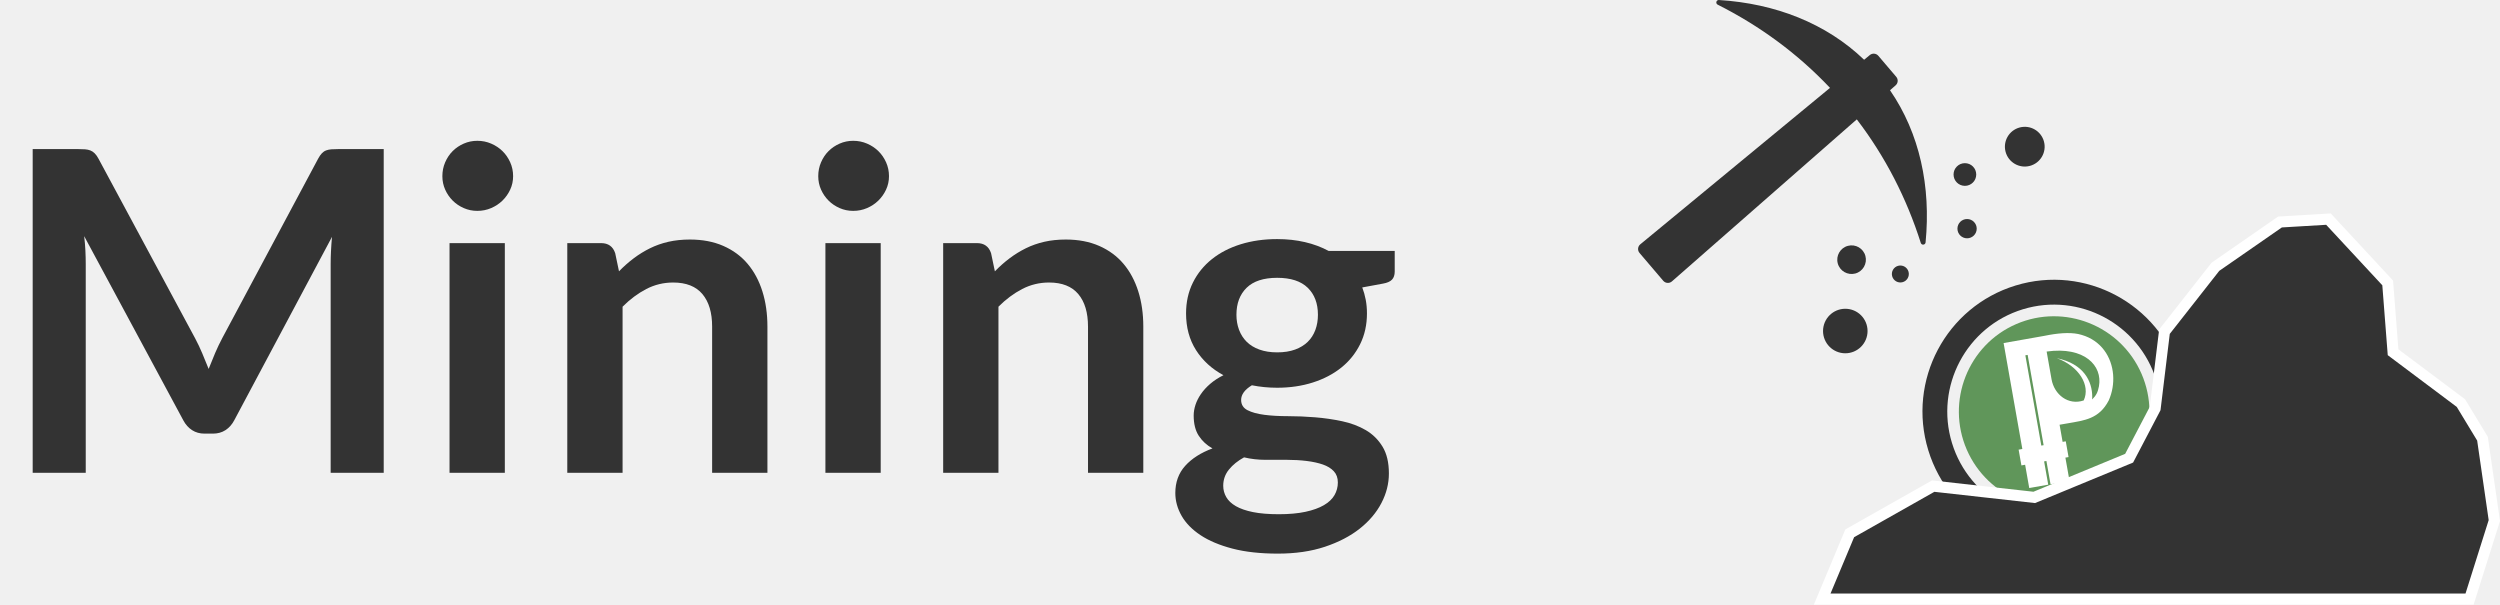
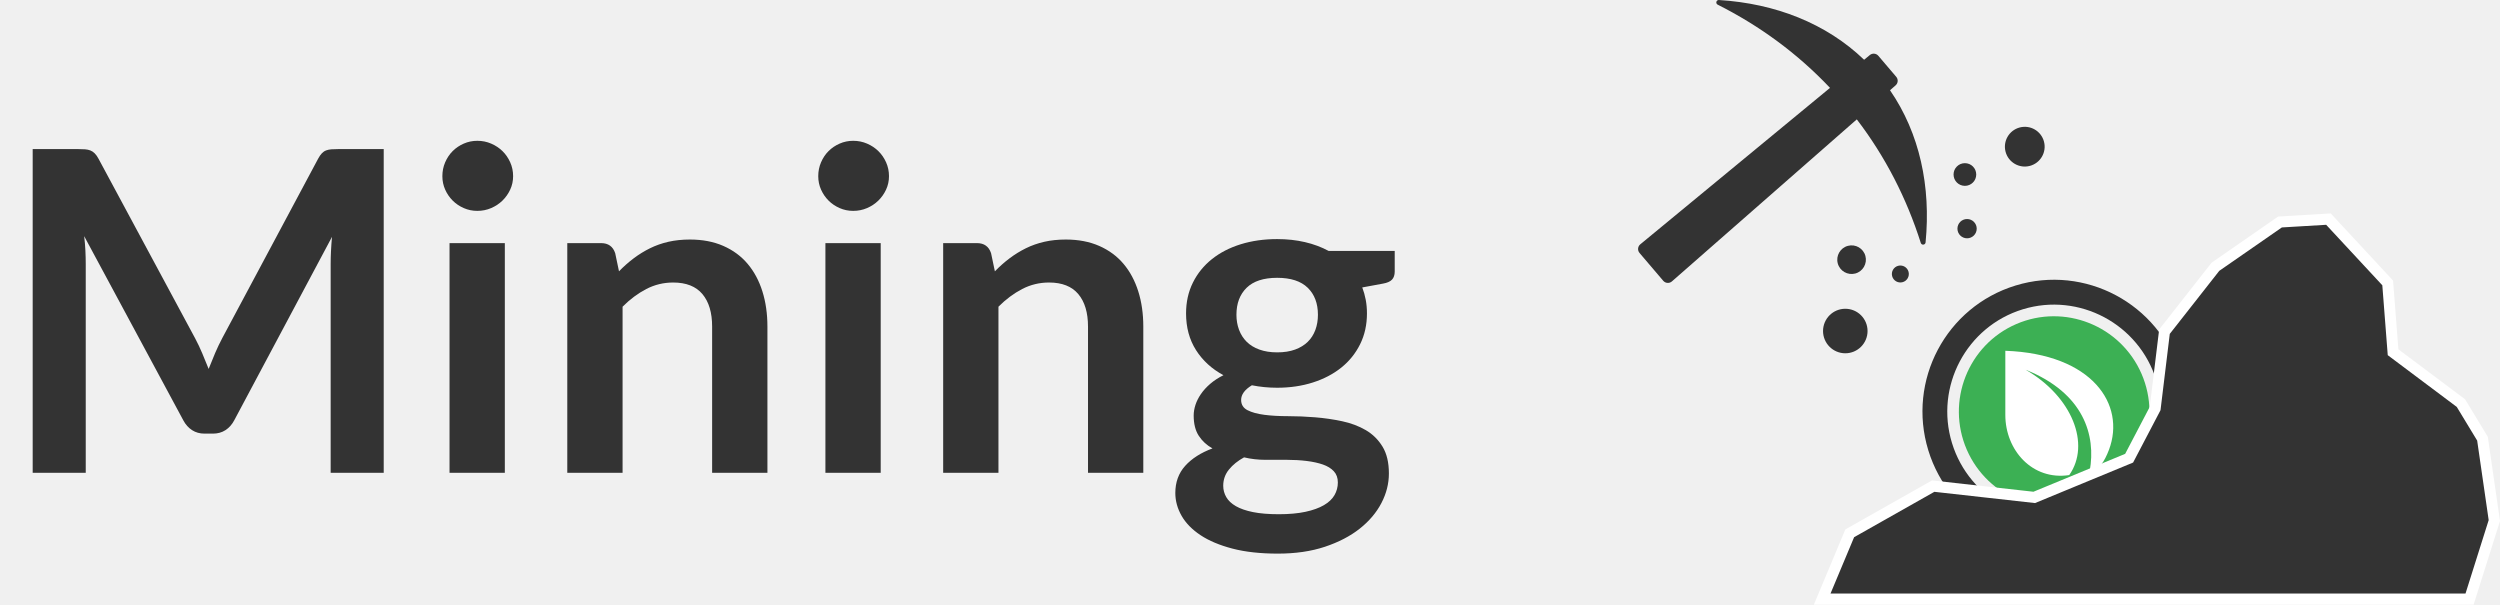
- <svg xmlns="http://www.w3.org/2000/svg" version="1.1" baseProfile="tiny" id="Layer_1" x="0px" y="0px" viewBox="0 0 902.934 218.38" xml:space="preserve">
-   <g>
-     <path fill="#333333" d="M727.965,103.122c-25.11,7.68-39.225,34.31-31.522,59.494c7.698,25.167,34.296,39.351,59.406,31.671   c25.112-7.681,39.225-34.31,31.525-59.482C779.674,109.627,753.077,95.441,727.965,103.122z M753.224,185.704   c-20.352,6.225-41.98-5.3-48.223-25.705c-6.241-20.408,5.238-42.067,25.59-48.292c20.351-6.224,41.982,5.306,48.226,25.716   C785.057,157.825,773.576,179.479,753.224,185.704z" />
-     <path fill="#60965A" d="M728.19,117.054c-17.406,7.544-25.411,27.887-17.85,45.337c7.563,17.451,27.874,25.503,45.28,17.959   c17.406-7.542,25.417-27.868,17.854-45.319C765.91,117.574,745.597,109.512,728.19,117.054z" />
-     <path id="path4934_1_" fill="#FFFFFF" d="M740.164,120.953c-0.648,0.115-1.3,0.242-1.968,0.379l-6.857,1.213l-7.689,1.358   l6.765,38.261l-1.341,0.236l1.006,5.694l1.342-0.236l1.486,8.406l6.854-1.213l-1.484-8.406l0.833-0.146l1.487,8.405l6.857-1.213   l-1.487-8.406l1.14-0.2l-1.007-5.693l-1.14,0.199l-1.094-6.189l2.987-0.514c5.974-1.059,11.281-1.542,14.762-8.253   c1.299-2.91,1.838-6.153,1.587-9.296c-0.513-6.36-4.237-12.322-11.388-14.392C748.75,120.001,744.704,120.162,740.164,120.953   L740.164,120.953z M731.501,128.329l0.834-0.148l3.378,19.107l1.002,5.658l1.386,7.842l-0.835,0.146l-1.387-7.841l-0.999-5.658   L731.501,128.329z M739.192,126.97c13.642-1.915,20.269,5.065,18.889,12.577c-0.396,2.094-0.997,3.313-2.46,4.719   c0.019-0.293,0.037-0.587,0.041-0.881c0.008-5.678-3.022-11.966-12.781-14.019c7.989,2.911,12.23,9.845,9.703,15.261   c-5.599,1.901-10.646-2.131-11.618-7.625L739.192,126.97L739.192,126.97z" />
+ <svg xmlns="http://www.w3.org/2000/svg" version="1.1" id="Layer_1" x="0px" y="0px" viewBox="0 0 902.934 218.38" xml:space="preserve" width="100%" height="100%">
+   <defs id="defs74">
+     <clipPath id="_clip1">
+       <rect id="icon-only" x="0" y="0" width="1024" height="1024" />
+     </clipPath>
+   </defs>
+   <path style="fill:#333333" id="path5" d="m 727.965,103.122 c -25.11,7.68 -39.225,34.31 -31.522,59.494 7.698,25.167 34.296,39.351 59.406,31.671 25.112,-7.681 39.225,-34.31 31.525,-59.482 -7.7,-25.178 -34.297,-39.364 -59.409,-31.683 z m 25.259,82.582 c -20.352,6.225 -41.98,-5.3 -48.223,-25.705 -6.241,-20.408 5.238,-42.067 25.59,-48.292 20.351,-6.224 41.982,5.306 48.226,25.716 6.24,20.402 -5.241,42.056 -25.593,48.281 z" />
+   <path style="fill:#3cb054;fill-opacity:1" id="path7" d="m 728.19,117.054 c -17.406,7.544 -25.411,27.887 -17.85,45.337 7.563,17.451 27.874,25.503 45.28,17.959 17.406,-7.542 25.417,-27.868 17.854,-45.319 -7.564,-17.457 -27.877,-25.519 -45.284,-17.977 z" />
+   <path fill="#333333" d="M600.717,101.41l-8.561-10.045c-0.788-0.924-0.676-2.313,0.246-3.1l68.548-56.527  C649.202,19.309,635.514,9.3,620.373,1.68c-0.376-0.19-0.569-0.617-0.454-1.025c0.109-0.406,0.49-0.679,0.911-0.652  c20.337,1.262,38.727,8.404,52.439,21.58l2.032-1.677c0.925-0.788,2.312-0.675,3.101,0.247l6.468,7.589  c0.789,0.926,0.679,2.313-0.244,3.101l-2,1.753c10.721,15.582,14.807,34.781,12.842,54.96c-0.041,0.42-0.369,0.753-0.79,0.798  c-0.42,0.044-0.813-0.212-0.94-0.614c-5.103-16.076-12.771-31.109-23.111-44.628l-66.806,58.547  C602.895,102.444,601.508,102.333,600.717,101.41z" id="path10" />
+   <g id="g12">
+     <path fill="#333333" d="M729.434,46.049c3.83-1.027,7.766,1.241,8.792,5.07c1.028,3.824-1.243,7.761-5.067,8.79   c-3.828,1.028-7.765-1.241-8.794-5.07C723.34,51.012,725.61,47.077,729.434,46.049z" id="path14" />
+     <circle fill="#333333" cx="710.455" cy="82.587" r="3.482" id="circle16" />
+     <circle fill="#333333" cx="709.668" cy="63.027" r="4.097" id="circle18" />
+     <path fill="#333333" d="M683.398,99.754c-0.435-1.633,0.531-3.313,2.166-3.753c1.634-0.438,3.313,0.532,3.752,2.164   c0.441,1.637-0.529,3.314-2.165,3.754C685.522,102.358,683.839,101.388,683.398,99.754z" id="path20" />
+     <circle fill="#333333" cx="666.472" cy="119.557" r="8.039" id="circle22" />
+     <path fill="#333333" d="M667.402,88.795c2.756-0.738,5.593,0.896,6.333,3.652c0.74,2.758-0.895,5.595-3.649,6.335   c-2.761,0.739-5.597-0.895-6.338-3.652C663.009,92.372,664.646,89.537,667.402,88.795z" id="path24" />
  </g>
-   <path fill="#333333" d="M600.717,101.41l-8.561-10.045c-0.788-0.924-0.676-2.313,0.246-3.1l68.548-56.527  C649.202,19.309,635.514,9.3,620.373,1.68c-0.376-0.19-0.569-0.617-0.454-1.025c0.109-0.406,0.49-0.679,0.911-0.652  c20.337,1.262,38.727,8.404,52.439,21.58l2.032-1.677c0.925-0.788,2.312-0.675,3.101,0.247l6.468,7.589  c0.789,0.926,0.679,2.313-0.244,3.101l-2,1.753c10.721,15.582,14.807,34.781,12.842,54.96c-0.041,0.42-0.369,0.753-0.79,0.798  c-0.42,0.044-0.813-0.212-0.94-0.614c-5.103-16.076-12.771-31.109-23.111-44.628l-66.806,58.547  C602.895,102.444,601.508,102.333,600.717,101.41z" />
-   <g>
-     <path fill="#333333" d="M729.434,46.049c3.83-1.027,7.766,1.241,8.792,5.07c1.028,3.824-1.243,7.761-5.067,8.79   c-3.828,1.028-7.765-1.241-8.794-5.07C723.34,51.012,725.61,47.077,729.434,46.049z" />
-     <circle fill="#333333" cx="710.455" cy="82.587" r="3.482" />
-     <circle fill="#333333" cx="709.668" cy="63.027" r="4.097" />
-     <path fill="#333333" d="M683.398,99.754c-0.435-1.633,0.531-3.313,2.166-3.753c1.634-0.438,3.313,0.532,3.752,2.164   c0.441,1.637-0.529,3.314-2.165,3.754C685.522,102.358,683.839,101.388,683.398,99.754z" />
-     <circle fill="#333333" cx="666.472" cy="119.557" r="8.039" />
-     <path fill="#333333" d="M667.402,88.795c2.756-0.738,5.593,0.896,6.333,3.652c0.74,2.758-0.895,5.595-3.649,6.335   c-2.761,0.739-5.597-0.895-6.338-3.652C663.009,92.372,664.646,89.537,667.402,88.795z" />
+   <polygon fill="#333333" stroke="#FFFFFF" stroke-width="4" stroke-miterlimit="10" points="841.005,216.38 658.124,216.38   668.077,192.616 698.224,175.572 734.719,179.649 768.985,165.491 778.379,147.546 781.747,119.797 800.157,96.347 823.47,80.182   840.974,79.14 862.368,102.182 864.313,127.221 888.827,145.6 896.609,158.44 900.889,188.013 891.94,216.38 841.005,216.38 " id="polygon26" />
+   <g id="g28">
+     <path fill="#333333" d="M73.054,127.628c0.781,1.86,1.549,3.734,2.304,5.62c0.754-1.94,1.537-3.854,2.345-5.741   c0.809-1.886,1.67-3.692,2.588-5.417l34.606-64.766c0.431-0.809,0.875-1.456,1.334-1.941c0.458-0.485,0.97-0.835,1.537-1.051   c0.566-0.215,1.199-0.35,1.9-0.404c0.7-0.053,1.536-0.081,2.507-0.081h16.414v116.918h-19.163v-75.52   c0-1.401,0.041-2.938,0.122-4.609c0.081-1.67,0.202-3.368,0.364-5.094l-35.334,66.303c-0.809,1.51-1.86,2.682-3.153,3.518   c-1.294,0.836-2.804,1.252-4.528,1.252h-2.992c-1.726,0-3.234-0.416-4.528-1.252c-1.293-0.836-2.345-2.008-3.153-3.518   L30.402,85.299c0.214,1.779,0.364,3.518,0.444,5.215c0.081,1.698,0.122,3.275,0.122,4.73v75.52H11.805V53.846h16.414   c0.97,0,1.805,0.028,2.506,0.081c0.7,0.054,1.334,0.189,1.9,0.404c0.566,0.216,1.092,0.566,1.577,1.051   c0.485,0.485,0.942,1.132,1.375,1.941l34.93,64.928C71.423,123.977,72.272,125.769,73.054,127.628z" id="path30" />
+     <path fill="#333333" d="M185.323,63.63c0,1.726-0.351,3.343-1.051,4.852c-0.701,1.51-1.631,2.83-2.79,3.962   c-1.16,1.132-2.521,2.035-4.083,2.708c-1.564,0.675-3.234,1.011-5.013,1.011c-1.726,0-3.355-0.336-4.892-1.011   c-1.536-0.673-2.87-1.577-4.002-2.708c-1.132-1.132-2.035-2.452-2.708-3.962c-0.675-1.509-1.011-3.126-1.011-4.852   c0-1.779,0.336-3.449,1.011-5.013c0.673-1.563,1.577-2.911,2.708-4.043c1.132-1.132,2.466-2.034,4.002-2.708   c1.537-0.673,3.166-1.011,4.892-1.011c1.779,0,3.449,0.337,5.013,1.011c1.563,0.675,2.923,1.577,4.083,2.708   c1.159,1.132,2.088,2.48,2.79,4.043C184.972,60.181,185.323,61.851,185.323,63.63z M182.331,87.806v82.958h-19.972V87.806H182.331z   " id="path32" />
+     <path fill="#333333" d="M204.889,170.765V87.806h12.209c2.587,0,4.286,1.213,5.094,3.639l1.375,6.549   c1.67-1.725,3.437-3.288,5.296-4.69c1.86-1.401,3.827-2.614,5.903-3.638c2.074-1.023,4.298-1.806,6.67-2.345   c2.372-0.538,4.959-0.809,7.762-0.809c4.528,0,8.543,0.768,12.048,2.305c3.503,1.536,6.428,3.693,8.773,6.468   c2.345,2.777,4.124,6.092,5.336,9.946c1.213,3.854,1.819,8.099,1.819,12.735v52.799h-19.972v-52.799   c0-5.066-1.172-8.988-3.517-11.765c-2.345-2.776-5.862-4.164-10.552-4.164c-3.45,0-6.685,0.782-9.703,2.345   c-3.02,1.564-5.876,3.693-8.571,6.388v59.995H204.889z" id="path34" />
+     <path fill="#333333" d="M321.08,63.63c0,1.726-0.351,3.343-1.051,4.852c-0.701,1.51-1.631,2.83-2.79,3.962   c-1.16,1.132-2.521,2.035-4.083,2.708c-1.564,0.675-3.234,1.011-5.013,1.011c-1.726,0-3.355-0.336-4.892-1.011   c-1.536-0.673-2.87-1.577-4.002-2.708c-1.132-1.132-2.035-2.452-2.708-3.962c-0.675-1.509-1.011-3.126-1.011-4.852   c0-1.779,0.336-3.449,1.011-5.013c0.673-1.563,1.577-2.911,2.708-4.043c1.132-1.132,2.466-2.034,4.002-2.708   c1.537-0.673,3.166-1.011,4.892-1.011c1.779,0,3.449,0.337,5.013,1.011c1.563,0.675,2.923,1.577,4.083,2.708   c1.159,1.132,2.088,2.48,2.79,4.043C320.729,60.181,321.08,61.851,321.08,63.63z M318.088,87.806v82.958h-19.972V87.806H318.088z" id="path36" />
+     <path fill="#333333" d="M340.646,170.765V87.806h12.209c2.587,0,4.286,1.213,5.094,3.639l1.375,6.549   c1.67-1.725,3.437-3.288,5.296-4.69c1.86-1.401,3.827-2.614,5.903-3.638c2.074-1.023,4.298-1.806,6.67-2.345   c2.372-0.538,4.959-0.809,7.762-0.809c4.528,0,8.543,0.768,12.048,2.305c3.503,1.536,6.428,3.693,8.774,6.468   c2.344,2.777,4.123,6.092,5.336,9.946c1.213,3.854,1.818,8.099,1.818,12.735v52.799h-19.971v-52.799   c0-5.066-1.172-8.988-3.518-11.765c-2.345-2.776-5.862-4.164-10.551-4.164c-3.45,0-6.685,0.782-9.703,2.345   c-3.02,1.564-5.876,3.693-8.571,6.388v59.995H340.646z" id="path38" />
+     <path fill="#333333" d="M461.284,86.351c3.559,0,6.9,0.364,10.027,1.092c3.125,0.728,5.982,1.792,8.57,3.194h23.854v7.438   c0,1.241-0.324,2.211-0.971,2.911c-0.646,0.701-1.752,1.186-3.314,1.455l-7.439,1.375c0.537,1.402,0.957,2.884,1.254,4.447   c0.295,1.564,0.443,3.208,0.443,4.933c0,4.097-0.822,7.802-2.465,11.118c-1.646,3.315-3.91,6.133-6.793,8.449   c-2.885,2.318-6.307,4.111-10.27,5.377c-3.961,1.268-8.26,1.901-12.896,1.901c-3.127,0-6.172-0.296-9.137-0.89   c-2.586,1.576-3.881,3.341-3.881,5.294c0,1.684,0.77,2.92,2.305,3.707c1.537,0.787,3.559,1.342,6.064,1.668s5.35,0.488,8.531,0.488   c3.18,0,6.439,0.137,9.783,0.406c3.342,0.27,6.602,0.744,9.783,1.42c3.18,0.676,6.023,1.744,8.531,3.205   c2.506,1.459,4.527,3.447,6.063,5.963c1.537,2.514,2.305,5.746,2.305,9.691c0,3.678-0.902,7.248-2.709,10.709   s-4.42,6.543-7.842,9.248c-3.424,2.703-7.615,4.879-12.574,6.531c-4.959,1.648-10.619,2.473-16.979,2.473   c-6.307,0-11.779-0.605-16.414-1.818c-4.637-1.213-8.479-2.83-11.523-4.852s-5.322-4.354-6.832-6.994   c-1.51-2.643-2.264-5.391-2.264-8.248c0-3.881,1.186-7.143,3.559-9.783c2.371-2.641,5.658-4.742,9.863-6.307   c-2.049-1.133-3.693-2.641-4.932-4.529c-1.24-1.885-1.859-4.338-1.859-7.357c0-1.238,0.215-2.52,0.646-3.84   c0.43-1.32,1.092-2.629,1.98-3.922c0.891-1.293,2.008-2.519,3.355-3.679c1.348-1.158,2.938-2.195,4.771-3.113   c-4.205-2.264-7.508-5.282-9.906-9.056c-2.398-3.772-3.598-8.193-3.598-13.26c0-4.096,0.822-7.803,2.467-11.118   c1.643-3.315,3.934-6.145,6.873-8.49c2.938-2.345,6.414-4.136,10.43-5.377C452.161,86.971,456.54,86.351,461.284,86.351z    M483.196,174.249c0-1.652-0.484-3-1.455-4.045c-0.971-1.047-2.291-1.857-3.961-2.436c-1.672-0.578-3.627-1.004-5.863-1.279   s-4.607-0.414-7.115-0.414c-2.506,0-5.094,0-7.762,0s-5.242-0.295-7.723-0.889c-2.264,1.24-4.082,2.709-5.457,4.406   s-2.063,3.65-2.063,5.861c0,1.457,0.365,2.816,1.092,4.084c0.729,1.266,1.887,2.357,3.477,3.275   c1.59,0.916,3.652,1.629,6.186,2.143c2.533,0.512,5.633,0.768,9.299,0.768c3.721,0,6.926-0.289,9.623-0.867   c2.693-0.578,4.918-1.375,6.67-2.395c1.752-1.018,3.031-2.229,3.84-3.631C482.792,177.425,483.196,175.897,483.196,174.249z    M461.284,127.264c2.48,0,4.637-0.336,6.469-1.011c1.832-0.673,3.355-1.603,4.568-2.79c1.213-1.185,2.129-2.614,2.75-4.285   c0.619-1.67,0.93-3.503,0.93-5.499c0-4.096-1.227-7.344-3.68-9.743c-2.453-2.398-6.133-3.598-11.037-3.598s-8.584,1.2-11.037,3.598   c-2.453,2.399-3.678,5.647-3.678,9.743c0,1.94,0.309,3.747,0.93,5.417c0.619,1.671,1.537,3.113,2.748,4.326   c1.213,1.213,2.75,2.157,4.609,2.83C456.715,126.928,458.858,127.264,461.284,127.264z" id="path40" />
  </g>
-   <polygon fill="#333333" stroke="#FFFFFF" stroke-width="4" stroke-miterlimit="10" points="841.005,216.38 658.124,216.38   668.077,192.616 698.224,175.572 734.719,179.649 768.985,165.491 778.379,147.546 781.747,119.797 800.157,96.347 823.47,80.182   840.974,79.14 862.368,102.182 864.313,127.221 888.827,145.6 896.609,158.44 900.889,188.013 891.94,216.38 841.005,216.38 " />
-   <g>
-     <path fill="#333333" d="M73.054,127.628c0.781,1.86,1.549,3.734,2.304,5.62c0.754-1.94,1.537-3.854,2.345-5.741   c0.809-1.886,1.67-3.692,2.588-5.417l34.606-64.766c0.431-0.809,0.875-1.456,1.334-1.941c0.458-0.485,0.97-0.835,1.537-1.051   c0.566-0.215,1.199-0.35,1.9-0.404c0.7-0.053,1.536-0.081,2.507-0.081h16.414v116.918h-19.163v-75.52   c0-1.401,0.041-2.938,0.122-4.609c0.081-1.67,0.202-3.368,0.364-5.094l-35.334,66.303c-0.809,1.51-1.86,2.682-3.153,3.518   c-1.294,0.836-2.804,1.252-4.528,1.252h-2.992c-1.726,0-3.234-0.416-4.528-1.252c-1.293-0.836-2.345-2.008-3.153-3.518   L30.402,85.299c0.214,1.779,0.364,3.518,0.444,5.215c0.081,1.698,0.122,3.275,0.122,4.73v75.52H11.805V53.846h16.414   c0.97,0,1.805,0.028,2.506,0.081c0.7,0.054,1.334,0.189,1.9,0.404c0.566,0.216,1.092,0.566,1.577,1.051   c0.485,0.485,0.942,1.132,1.375,1.941l34.93,64.928C71.423,123.977,72.272,125.769,73.054,127.628z" />
-     <path fill="#333333" d="M185.323,63.63c0,1.726-0.351,3.343-1.051,4.852c-0.701,1.51-1.631,2.83-2.79,3.962   c-1.16,1.132-2.521,2.035-4.083,2.708c-1.564,0.675-3.234,1.011-5.013,1.011c-1.726,0-3.355-0.336-4.892-1.011   c-1.536-0.673-2.87-1.577-4.002-2.708c-1.132-1.132-2.035-2.452-2.708-3.962c-0.675-1.509-1.011-3.126-1.011-4.852   c0-1.779,0.336-3.449,1.011-5.013c0.673-1.563,1.577-2.911,2.708-4.043c1.132-1.132,2.466-2.034,4.002-2.708   c1.537-0.673,3.166-1.011,4.892-1.011c1.779,0,3.449,0.337,5.013,1.011c1.563,0.675,2.923,1.577,4.083,2.708   c1.159,1.132,2.088,2.48,2.79,4.043C184.972,60.181,185.323,61.851,185.323,63.63z M182.331,87.806v82.958h-19.972V87.806H182.331z   " />
-     <path fill="#333333" d="M204.889,170.765V87.806h12.209c2.587,0,4.286,1.213,5.094,3.639l1.375,6.549   c1.67-1.725,3.437-3.288,5.296-4.69c1.86-1.401,3.827-2.614,5.903-3.638c2.074-1.023,4.298-1.806,6.67-2.345   c2.372-0.538,4.959-0.809,7.762-0.809c4.528,0,8.543,0.768,12.048,2.305c3.503,1.536,6.428,3.693,8.773,6.468   c2.345,2.777,4.124,6.092,5.336,9.946c1.213,3.854,1.819,8.099,1.819,12.735v52.799h-19.972v-52.799   c0-5.066-1.172-8.988-3.517-11.765c-2.345-2.776-5.862-4.164-10.552-4.164c-3.45,0-6.685,0.782-9.703,2.345   c-3.02,1.564-5.876,3.693-8.571,6.388v59.995H204.889z" />
-     <path fill="#333333" d="M321.08,63.63c0,1.726-0.351,3.343-1.051,4.852c-0.701,1.51-1.631,2.83-2.79,3.962   c-1.16,1.132-2.521,2.035-4.083,2.708c-1.564,0.675-3.234,1.011-5.013,1.011c-1.726,0-3.355-0.336-4.892-1.011   c-1.536-0.673-2.87-1.577-4.002-2.708c-1.132-1.132-2.035-2.452-2.708-3.962c-0.675-1.509-1.011-3.126-1.011-4.852   c0-1.779,0.336-3.449,1.011-5.013c0.673-1.563,1.577-2.911,2.708-4.043c1.132-1.132,2.466-2.034,4.002-2.708   c1.537-0.673,3.166-1.011,4.892-1.011c1.779,0,3.449,0.337,5.013,1.011c1.563,0.675,2.923,1.577,4.083,2.708   c1.159,1.132,2.088,2.48,2.79,4.043C320.729,60.181,321.08,61.851,321.08,63.63z M318.088,87.806v82.958h-19.972V87.806H318.088z" />
-     <path fill="#333333" d="M340.646,170.765V87.806h12.209c2.587,0,4.286,1.213,5.094,3.639l1.375,6.549   c1.67-1.725,3.437-3.288,5.296-4.69c1.86-1.401,3.827-2.614,5.903-3.638c2.074-1.023,4.298-1.806,6.67-2.345   c2.372-0.538,4.959-0.809,7.762-0.809c4.528,0,8.543,0.768,12.048,2.305c3.503,1.536,6.428,3.693,8.774,6.468   c2.344,2.777,4.123,6.092,5.336,9.946c1.213,3.854,1.818,8.099,1.818,12.735v52.799h-19.971v-52.799   c0-5.066-1.172-8.988-3.518-11.765c-2.345-2.776-5.862-4.164-10.551-4.164c-3.45,0-6.685,0.782-9.703,2.345   c-3.02,1.564-5.876,3.693-8.571,6.388v59.995H340.646z" />
-     <path fill="#333333" d="M461.284,86.351c3.559,0,6.9,0.364,10.027,1.092c3.125,0.728,5.982,1.792,8.57,3.194h23.854v7.438   c0,1.241-0.324,2.211-0.971,2.911c-0.646,0.701-1.752,1.186-3.314,1.455l-7.439,1.375c0.537,1.402,0.957,2.884,1.254,4.447   c0.295,1.564,0.443,3.208,0.443,4.933c0,4.097-0.822,7.802-2.465,11.118c-1.646,3.315-3.91,6.133-6.793,8.449   c-2.885,2.318-6.307,4.111-10.27,5.377c-3.961,1.268-8.26,1.901-12.896,1.901c-3.127,0-6.172-0.296-9.137-0.89   c-2.586,1.576-3.881,3.341-3.881,5.294c0,1.684,0.77,2.92,2.305,3.707c1.537,0.787,3.559,1.342,6.064,1.668s5.35,0.488,8.531,0.488   c3.18,0,6.439,0.137,9.783,0.406c3.342,0.27,6.602,0.744,9.783,1.42c3.18,0.676,6.023,1.744,8.531,3.205   c2.506,1.459,4.527,3.447,6.063,5.963c1.537,2.514,2.305,5.746,2.305,9.691c0,3.678-0.902,7.248-2.709,10.709   s-4.42,6.543-7.842,9.248c-3.424,2.703-7.615,4.879-12.574,6.531c-4.959,1.648-10.619,2.473-16.979,2.473   c-6.307,0-11.779-0.605-16.414-1.818c-4.637-1.213-8.479-2.83-11.523-4.852s-5.322-4.354-6.832-6.994   c-1.51-2.643-2.264-5.391-2.264-8.248c0-3.881,1.186-7.143,3.559-9.783c2.371-2.641,5.658-4.742,9.863-6.307   c-2.049-1.133-3.693-2.641-4.932-4.529c-1.24-1.885-1.859-4.338-1.859-7.357c0-1.238,0.215-2.52,0.646-3.84   c0.43-1.32,1.092-2.629,1.98-3.922c0.891-1.293,2.008-2.519,3.355-3.679c1.348-1.158,2.938-2.195,4.771-3.113   c-4.205-2.264-7.508-5.282-9.906-9.056c-2.398-3.772-3.598-8.193-3.598-13.26c0-4.096,0.822-7.803,2.467-11.118   c1.643-3.315,3.934-6.145,6.873-8.49c2.938-2.345,6.414-4.136,10.43-5.377C452.161,86.971,456.54,86.351,461.284,86.351z    M483.196,174.249c0-1.652-0.484-3-1.455-4.045c-0.971-1.047-2.291-1.857-3.961-2.436c-1.672-0.578-3.627-1.004-5.863-1.279   s-4.607-0.414-7.115-0.414c-2.506,0-5.094,0-7.762,0s-5.242-0.295-7.723-0.889c-2.264,1.24-4.082,2.709-5.457,4.406   s-2.063,3.65-2.063,5.861c0,1.457,0.365,2.816,1.092,4.084c0.729,1.266,1.887,2.357,3.477,3.275   c1.59,0.916,3.652,1.629,6.186,2.143c2.533,0.512,5.633,0.768,9.299,0.768c3.721,0,6.926-0.289,9.623-0.867   c2.693-0.578,4.918-1.375,6.67-2.395c1.752-1.018,3.031-2.229,3.84-3.631C482.792,177.425,483.196,175.897,483.196,174.249z    M461.284,127.264c2.48,0,4.637-0.336,6.469-1.011c1.832-0.673,3.355-1.603,4.568-2.79c1.213-1.185,2.129-2.614,2.75-4.285   c0.619-1.67,0.93-3.503,0.93-5.499c0-4.096-1.227-7.344-3.68-9.743c-2.453-2.398-6.133-3.598-11.037-3.598s-8.584,1.2-11.037,3.598   c-2.453,2.399-3.678,5.647-3.678,9.743c0,1.94,0.309,3.747,0.93,5.417c0.619,1.671,1.537,3.113,2.748,4.326   c1.213,1.213,2.75,2.157,4.609,2.83C456.715,126.928,458.858,127.264,461.284,127.264z" />
+   <g id="g42" />
+   <g id="g44" />
+   <g id="g46" />
+   <g id="g48" />
+   <g id="g50" />
+   <g id="g52" />
+   <g id="g54" />
+   <g id="g56" />
+   <g id="g58" />
+   <g id="g60" />
+   <g id="g62" />
+   <g id="g64" />
+   <g id="g66" />
+   <g id="g68" />
+   <g id="g70" />
+   <g style="fill-rule:evenodd;stroke-linejoin:round;stroke-miterlimit:1.414" transform="matrix(0.5143377,0,0,0.5143377,553.6039,-95.12979)" id="g14">
+     <path d="m 331.819,431.279 c 61.093,2.189 84.652,37.71 72.825,69.411 -3.351,8.821 -6.911,13.649 -14.399,18.679 0.305,-1.271 0.619,-2.549 0.856,-3.85 4.43,-24.732 -3.964,-54.49 -45.02,-70.929 32.665,18.834 45.847,52.341 30.614,73.971 -25.927,3.948 -44.876,-17.502 -44.876,-42.215 l 0,-45.067 z" style="fill:#ffffff" id="path16" />
  </g>
-   <g>
- </g>
-   <g>
- </g>
-   <g>
- </g>
-   <g>
- </g>
-   <g>
- </g>
-   <g>
- </g>
-   <g>
- </g>
-   <g>
- </g>
-   <g>
- </g>
-   <g>
- </g>
-   <g>
- </g>
-   <g>
- </g>
-   <g>
- </g>
-   <g>
- </g>
-   <g>
- </g>
</svg>
